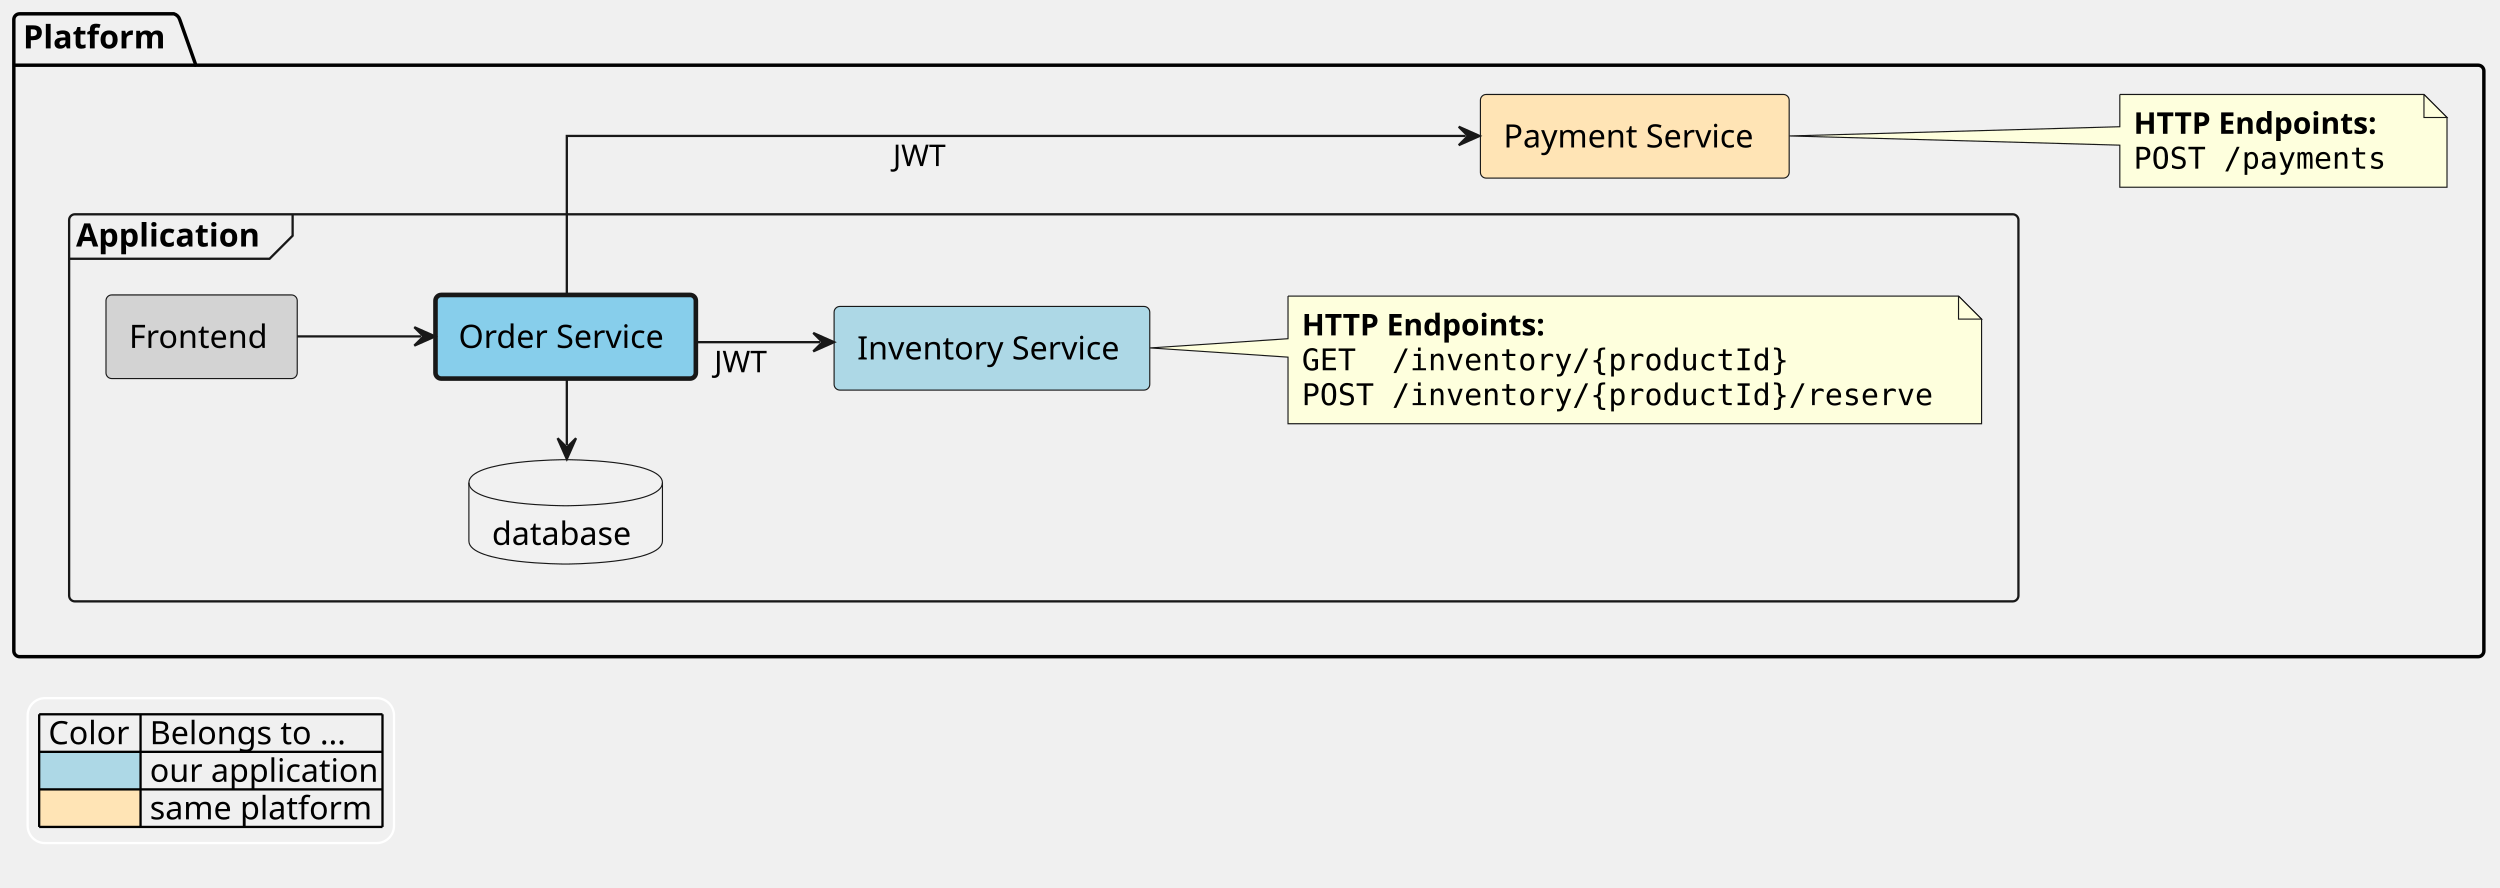
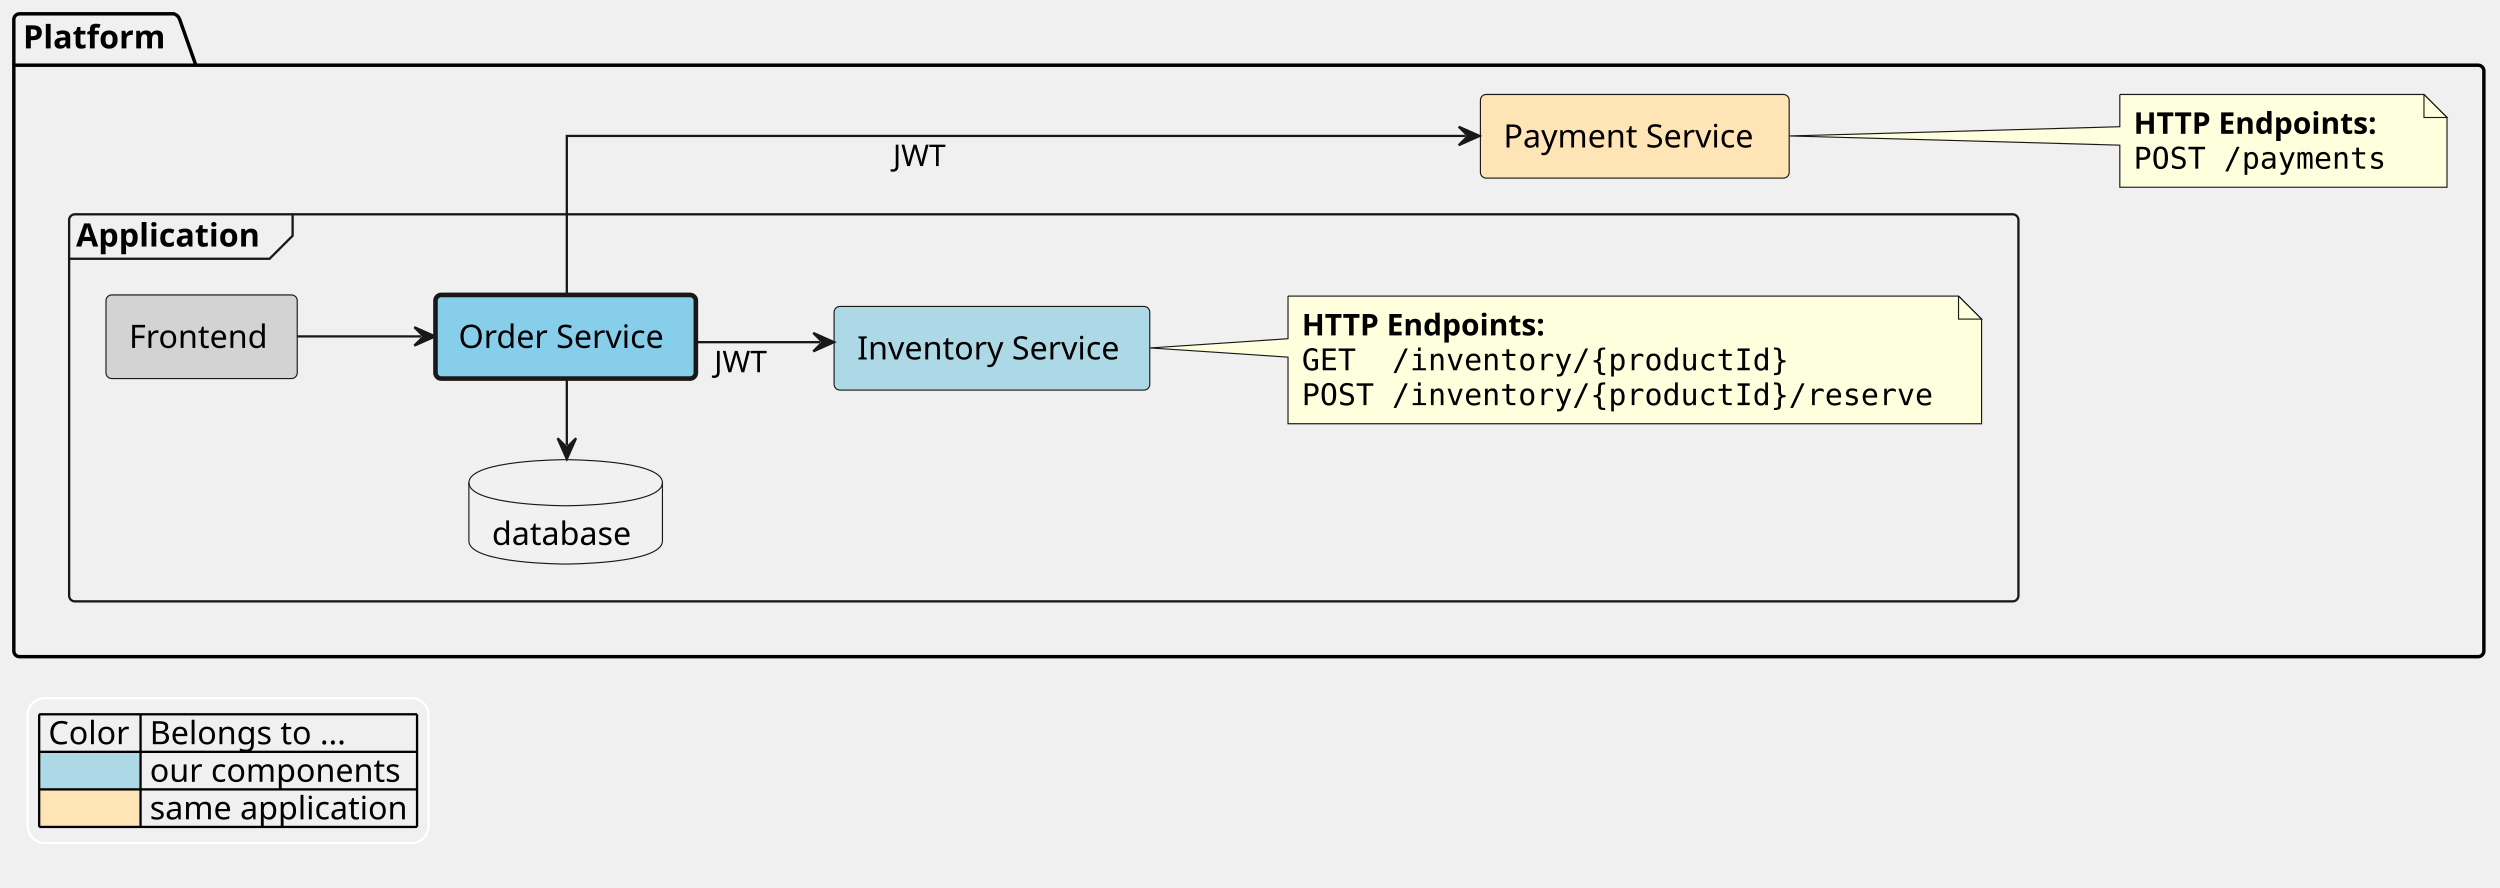
<svg xmlns="http://www.w3.org/2000/svg" contentStyleType="text/css" height="770px" preserveAspectRatio="none" style="width:2170px;height:770px;background:#FFFFFF;" version="1.1" viewBox="0 0 2170 770" width="2170px" zoomAndPan="magnify">
  <defs />
  <g>
    <g id="cluster_Platform">
      <path d="M17,12 L151,12 A7.5,7.5 0 0 1 156,17 L170,56.594 L2151,56.594 A5,5 0 0 1 2156,61.594 L2156,565 A5,5 0 0 1 2151,570 L17,570 A5,5 0 0 1 12,565 L12,17 A5,5 0 0 1 17,12 " fill="none" style="stroke:#000000;stroke-width:3.0;" />
      <line style="stroke:#000000;stroke-width:3.0;" x1="12" x2="170" y1="56.594" y2="56.594" />
      <text fill="#000000" font-family="sans-serif" font-size="28" font-weight="bold" lengthAdjust="spacing" textLength="132" x="20" y="41.99">Platform</text>
    </g>
    <g id="cluster_Application">
      <rect fill="none" height="336" rx="5" ry="5" style="stroke:#181818;stroke-width:2.0;" width="1692" x="60" y="186" />
      <path d="M254,186 L254,204.594 L234,224.594 L60,224.594 " fill="none" style="stroke:#181818;stroke-width:2.0;" />
      <text fill="#000000" font-family="sans-serif" font-size="28" font-weight="bold" lengthAdjust="spacing" textLength="174" x="66" y="213.99">Application</text>
    </g>
    <g id="elem_platform__payment_service">
      <rect fill="#FFE4B5" height="72.594" rx="5" ry="5" style="stroke:#181818;stroke-width:1.0;" width="268" x="1285" y="82" />
      <text fill="#000000" font-family="sans-serif" font-size="28" lengthAdjust="spacing" textLength="228" x="1305" y="127.99">Payment Service</text>
    </g>
    <g id="elem_GMN12">
      <path d="M1840,82 L1840,110 L1553.14,118 L1840,126 L1840,162.531 A0,0 0 0 0 1840,162.531 L2124,162.531 A0,0 0 0 0 2124,162.531 L2124,102 L2104,82 L1840,82 A0,0 0 0 0 1840,82 " fill="#FEFFDD" style="stroke:#181818;stroke-width:1.0;" />
      <path d="M2104,82 L2104,102 L2124,102 L2104,82 " fill="#FEFFDD" style="stroke:#181818;stroke-width:1.0;" />
      <text fill="#000000" font-family="sans-serif" font-size="26" font-weight="bold" lengthAdjust="spacing" textLength="242" x="1852" y="116.134">HTTP Endpoints:</text>
      <text fill="#000000" font-family="monospace" font-size="26" lengthAdjust="spacing" textLength="224" x="1852" y="146.399">POST /payments</text>
    </g>
    <g id="elem_platform__application__frontend">
      <rect fill="#D3D3D3" height="72.594" rx="5" ry="5" style="stroke:#181818;stroke-width:1.0;" width="166" x="92" y="256" />
      <text fill="#000000" font-family="sans-serif" font-size="28" lengthAdjust="spacing" textLength="126" x="112" y="301.99">Frontend</text>
    </g>
    <g id="elem_platform__application__order_service">
      <rect fill="#87CEEB" height="72.594" rx="5" ry="5" style="stroke:#181818;stroke-width:4.0;" width="226" x="378" y="256" />
      <text fill="#000000" font-family="sans-serif" font-size="28" lengthAdjust="spacing" textLength="186" x="398" y="301.99">Order Service</text>
    </g>
    <g id="elem_platform__application__order_database">
      <path d="M407,419 C407,399 491,399 491,399 C491,399 575,399 575,419 L575,469.594 C575,489.594 491,489.594 491,489.594 C491,489.594 407,489.594 407,469.594 L407,419 " fill="#F1F1F1" style="stroke:#181818;stroke-width:1.0;" />
      <path d="M407,419 C407,439 491,439 491,439 C491,439 575,439 575,419 " fill="none" style="stroke:#181818;stroke-width:1.0;" />
      <text fill="#000000" font-family="sans-serif" font-size="28" lengthAdjust="spacing" textLength="128" x="427" y="472.99">database</text>
    </g>
    <g id="elem_platform__application__inventory_service">
      <rect fill="#ADD8E6" height="72.594" rx="5" ry="5" style="stroke:#181818;stroke-width:1.0;" width="274" x="724" y="266" />
      <text fill="#000000" font-family="sans-serif" font-size="28" lengthAdjust="spacing" textLength="234" x="744" y="311.99">Inventory Service</text>
    </g>
    <g id="elem_GMN8">
      <path d="M1118,257 L1118,294 L998.22,302 L1118,310 L1118,367.797 A0,0 0 0 0 1118,367.797 L1720,367.797 A0,0 0 0 0 1720,367.797 L1720,277 L1700,257 L1118,257 A0,0 0 0 0 1118,257 " fill="#FEFFDD" style="stroke:#181818;stroke-width:1.0;" />
      <path d="M1700,257 L1700,277 L1720,277 L1700,257 " fill="#FEFFDD" style="stroke:#181818;stroke-width:1.0;" />
      <text fill="#000000" font-family="sans-serif" font-size="26" font-weight="bold" lengthAdjust="spacing" textLength="242" x="1130" y="291.134">HTTP Endpoints:</text>
      <text fill="#000000" font-family="monospace" font-size="26" lengthAdjust="spacing" textLength="432" x="1130" y="321.399">GET  /inventory/{productId}</text>
      <text fill="#000000" font-family="monospace" font-size="26" lengthAdjust="spacing" textLength="560" x="1130" y="351.665">POST /inventory/{productId}/reserve</text>
    </g>
    <g id="link_platform__application__frontend_platform__application__order_service">
      <path d="M258.02,292 C294.6,292 326.14,292 365.64,292 " fill="none" id="platform__application__frontend-to-platform__application__order_service" style="stroke:#181818;stroke-width:2.0;" />
      <polygon fill="#181818" points="377.64,292,359.64,284,367.64,292,359.64,300,377.64,292" style="stroke:#181818;stroke-width:2.0;" />
    </g>
    <g id="link_platform__application__order_database_platform__application__order_service">
      <path d="M492,386.4 C492,364 492,349.4 492,328.4 " fill="none" id="platform__application__order_database-backto-platform__application__order_service" style="stroke:#181818;stroke-width:2.0;" />
      <polygon fill="#181818" points="492,398.4,500,380.4,492,388.4,484,380.4,492,398.4" style="stroke:#181818;stroke-width:2.0;" />
    </g>
    <g id="link_platform__application__order_service_platform__application__inventory_service">
      <path d="M604.02,297 C641.86,297 672.44,297 711.9,297 " fill="none" id="platform__application__order_service-to-platform__application__inventory_service" style="stroke:#181818;stroke-width:2.0;" />
      <polygon fill="#181818" points="723.9,297,705.9,289,713.9,297,705.9,305,723.9,297" style="stroke:#181818;stroke-width:2.0;" />
      <text fill="#000000" font-family="sans-serif" font-size="26" lengthAdjust="spacing" textLength="42" x="619.96" y="323.134">JWT</text>
    </g>
    <g id="link_platform__application__order_service_platform__payment_service">
      <path d="M492,255.94 C492,204.98 492,118 492,118 C492,118 1015.1,118 1272.2,118 " fill="none" id="platform__application__order_service-to-platform__payment_service" style="stroke:#181818;stroke-width:2.0;" />
      <polygon fill="#181818" points="1284.2,118,1266.2,110,1274.2,118,1266.2,126,1284.2,118" style="stroke:#181818;stroke-width:2.0;" />
      <text fill="#000000" font-family="sans-serif" font-size="26" lengthAdjust="spacing" textLength="42" x="775.12" y="144.134">JWT</text>
    </g>
-     <rect fill="none" height="125.781" id="_legend" rx="15" ry="15" style="stroke:#FFFFFF;stroke-width:2.0;" width="318" x="24" y="606" />
+     <rect fill="none" height="125.781" id="_legend" rx="15" ry="15" style="stroke:#FFFFFF;stroke-width:2.0;" width="348" x="24" y="606" />
    <text fill="#000000" font-family="sans-serif" font-size="28" lengthAdjust="spacing" textLength="72" x="42" y="645.99">Color</text>
    <text fill="#000000" font-family="sans-serif" font-size="28" lengthAdjust="spacing" textLength="182" x="130" y="645.99">Belongs to ...</text>
    <rect fill="#ADD8E6" height="32.594" style="stroke:none;stroke-width:2.0;" width="88" x="34" y="652.594" />
    <text fill="#000000" font-family="sans-serif" font-size="28" lengthAdjust="spacing" textLength="8" x="34" y="678.584"> </text>
-     <text fill="#000000" font-family="sans-serif" font-size="28" lengthAdjust="spacing" textLength="202" x="130" y="678.584">our application</text>
+     <text fill="#000000" font-family="sans-serif" font-size="28" lengthAdjust="spacing" textLength="230" x="130" y="678.584">our components</text>
    <rect fill="#FFE4B5" height="32.594" style="stroke:none;stroke-width:2.0;" width="88" x="34" y="685.188" />
    <text fill="#000000" font-family="sans-serif" font-size="28" lengthAdjust="spacing" textLength="8" x="34" y="711.178"> </text>
-     <text fill="#000000" font-family="sans-serif" font-size="28" lengthAdjust="spacing" textLength="196" x="130" y="711.178">same platform</text>
-     <line style="stroke:#000000;stroke-width:2.0;" x1="34" x2="332" y1="620" y2="620" />
-     <line style="stroke:#000000;stroke-width:2.0;" x1="34" x2="332" y1="652.594" y2="652.594" />
-     <line style="stroke:#000000;stroke-width:2.0;" x1="34" x2="332" y1="685.188" y2="685.188" />
-     <line style="stroke:#000000;stroke-width:2.0;" x1="34" x2="332" y1="717.781" y2="717.781" />
+     <text fill="#000000" font-family="sans-serif" font-size="28" lengthAdjust="spacing" textLength="232" x="130" y="711.178">same application</text>
+     <line style="stroke:#000000;stroke-width:2.0;" x1="34" x2="362" y1="620" y2="620" />
+     <line style="stroke:#000000;stroke-width:2.0;" x1="34" x2="362" y1="652.594" y2="652.594" />
+     <line style="stroke:#000000;stroke-width:2.0;" x1="34" x2="362" y1="685.188" y2="685.188" />
+     <line style="stroke:#000000;stroke-width:2.0;" x1="34" x2="362" y1="717.781" y2="717.781" />
    <line style="stroke:#000000;stroke-width:2.0;" x1="34" x2="34" y1="620" y2="717.781" />
    <line style="stroke:#000000;stroke-width:2.0;" x1="122" x2="122" y1="620" y2="717.781" />
-     <line style="stroke:#000000;stroke-width:2.0;" x1="332" x2="332" y1="620" y2="717.781" />
+     <line style="stroke:#000000;stroke-width:2.0;" x1="362" x2="362" y1="620" y2="717.781" />
  </g>
</svg>
